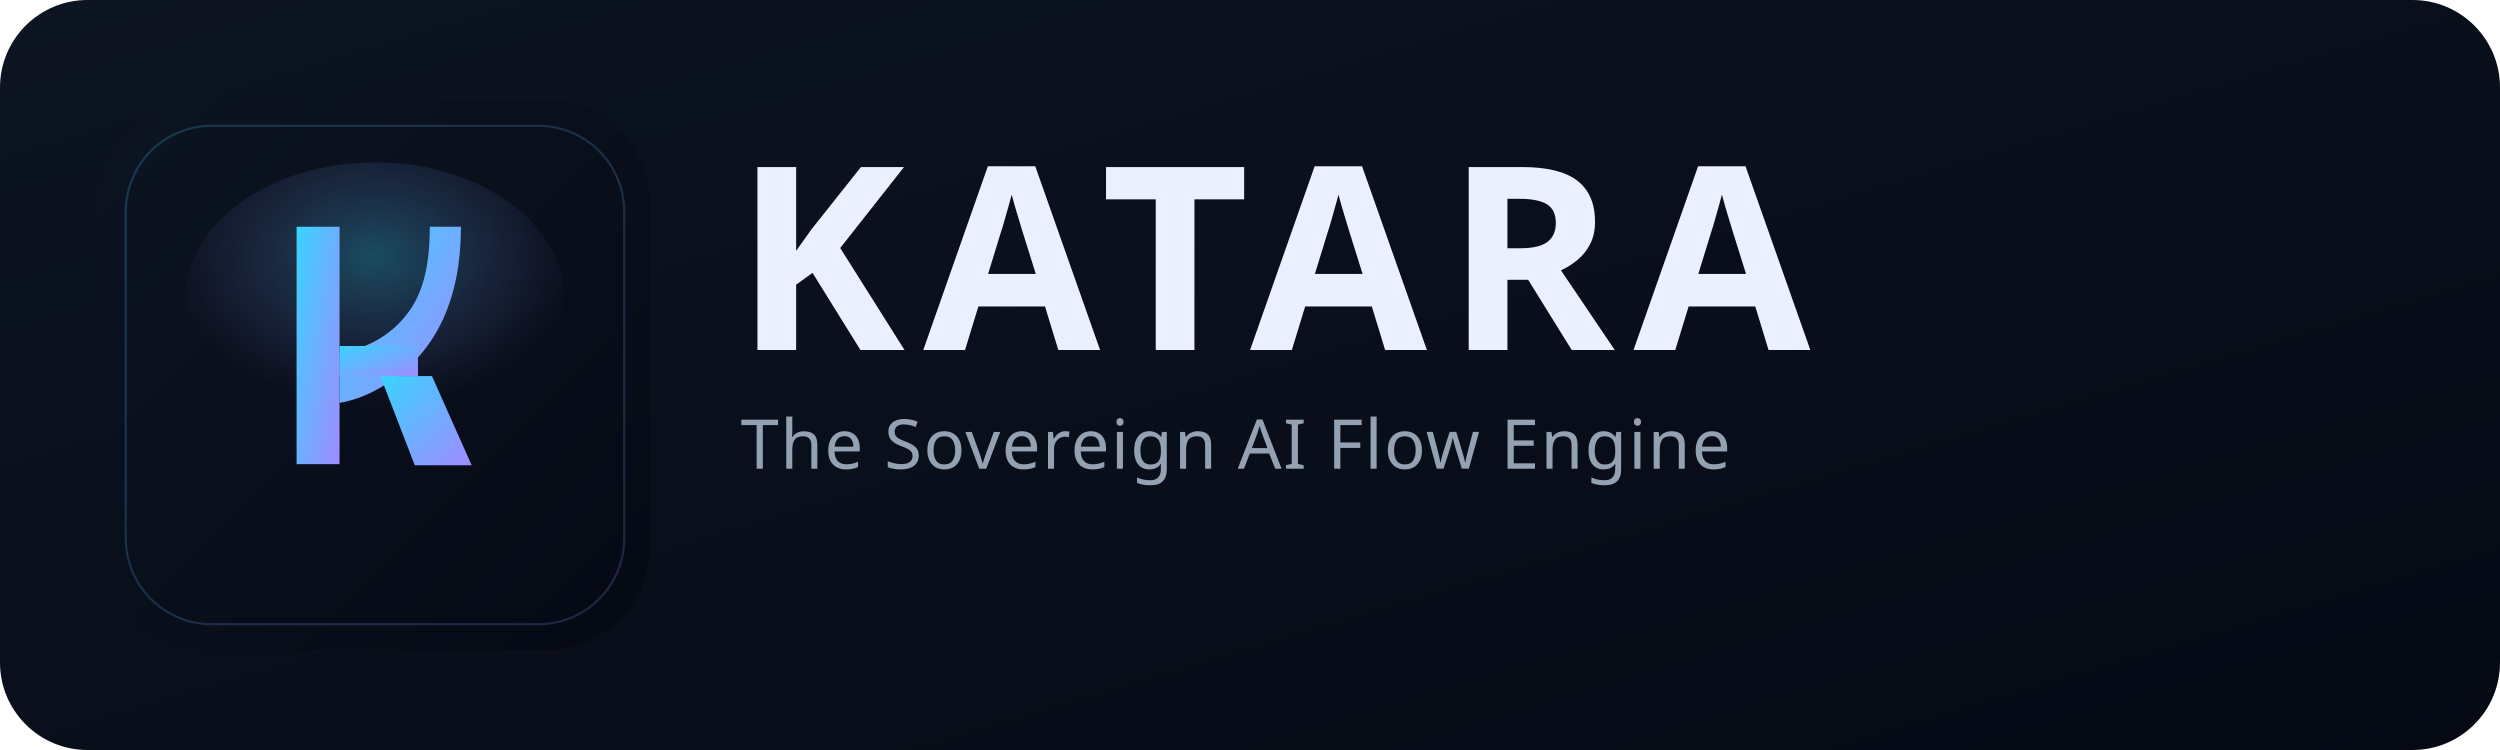
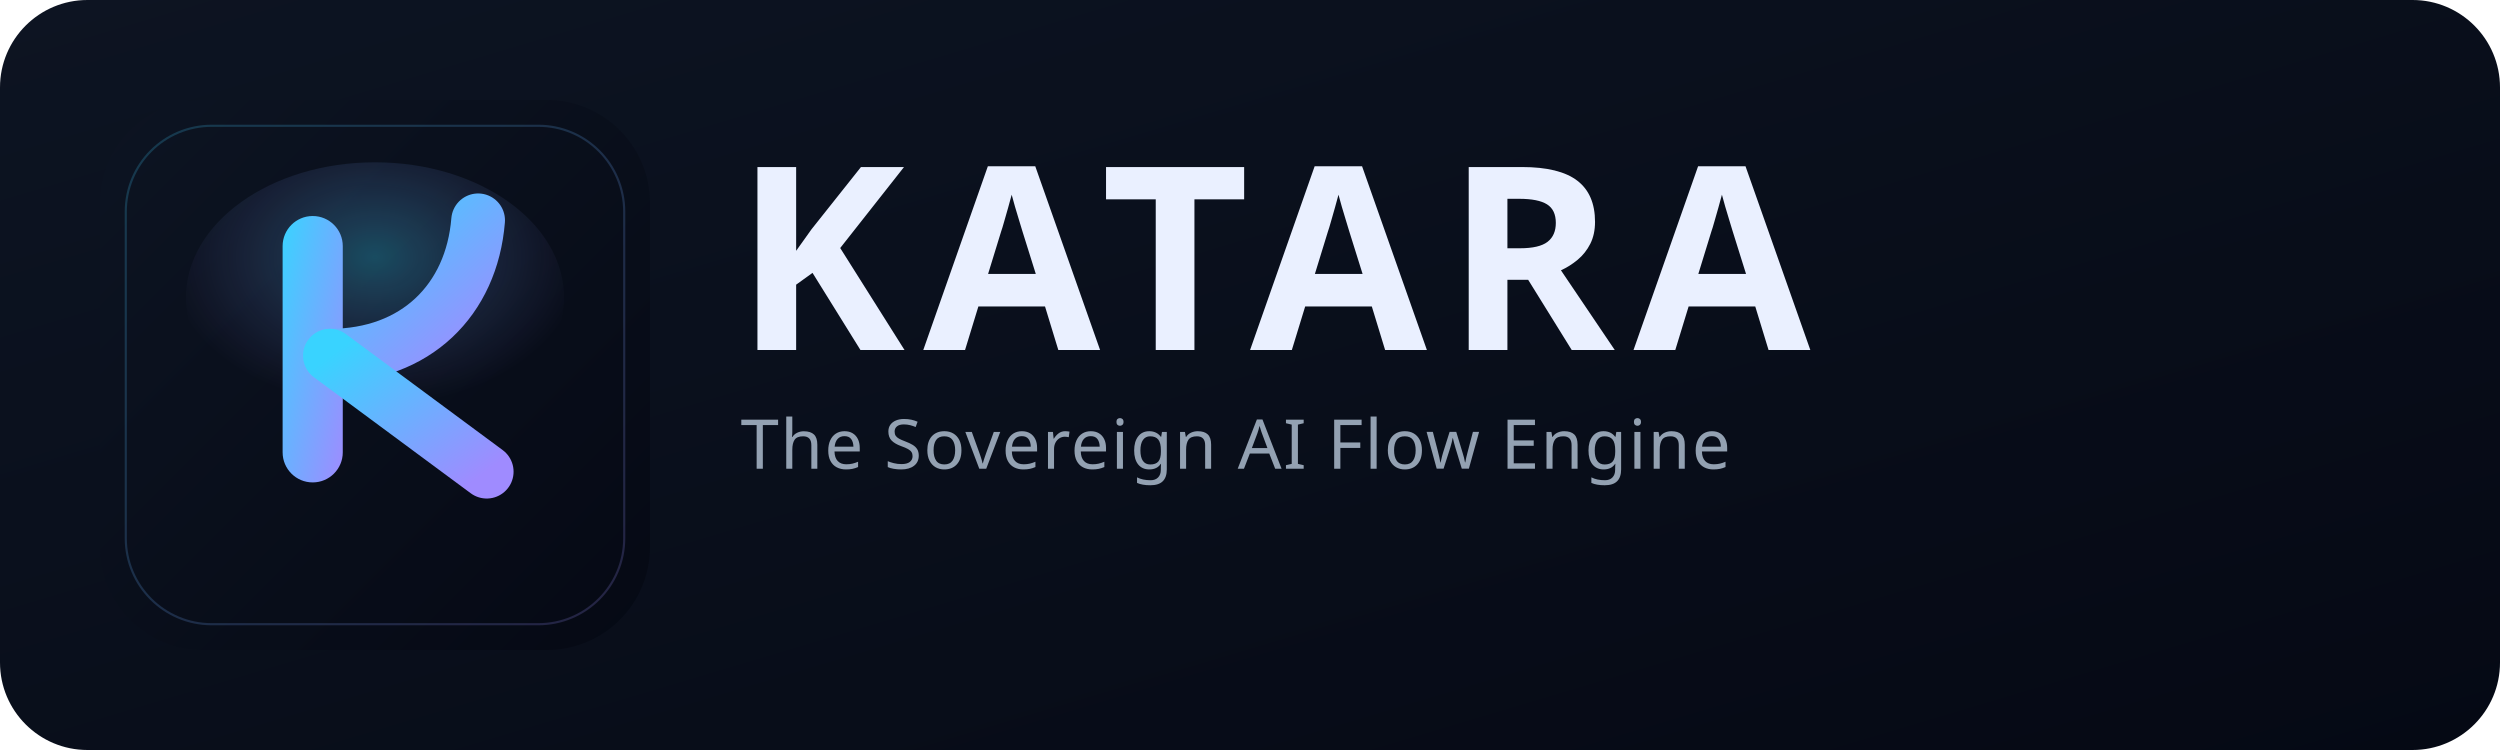
<svg xmlns="http://www.w3.org/2000/svg" viewBox="0 0 1600 480">
  <defs>
    <linearGradient id="panel" x1="0" y1="0" x2="1" y2="1">
      <stop offset="0%" stop-color="#0d1422" />
      <stop offset="100%" stop-color="#050914" />
    </linearGradient>
    <linearGradient id="k" x1="0" y1="0" x2="1" y2="1">
      <stop offset="0%" stop-color="#39d3ff" />
      <stop offset="100%" stop-color="#9f8bff" />
    </linearGradient>
    <radialGradient id="aura" cx="50%" cy="35%" r="55%">
      <stop offset="0%" stop-color="#3ad8ff" stop-opacity="0.30" />
      <stop offset="100%" stop-color="#9f8bff" stop-opacity="0" />
    </radialGradient>
    <symbol id="k-glyph" viewBox="0 0 512 512">
-       <rect x="183" y="118" width="40" height="221" />
-       <path d="M294 118H336C336 184 314 231 273 260C256 272 240 279 223 282V236C248 231 270 220 286 199C300 181 307 156 307 118Z" />
-       <rect x="223" y="229" width="73" height="28" />
-       <path d="M261 257H309L346 340H293Z" />
+       <rect x="170" y="108" width="56" height="248" rx="28" fill="url(#k)" />
+       <g fill="none" stroke="url(#k)" stroke-linecap="round" stroke-linejoin="round">
+         <path d="M214 238C294 238 346 186 352 112" stroke-width="50" />
+         <path d="M214 238L360 346" stroke-width="50" />
+       </g>
    </symbol>
    <symbol id="appicon" viewBox="0 0 512 512">
      <rect width="512" height="512" rx="96" fill="url(#panel)" />
      <ellipse cx="256" cy="184" rx="176" ry="126" fill="url(#aura)" />
-       <use href="#k-glyph" fill="url(#k)" />
+       <use href="#k-glyph" />
      <rect x="24" y="24" width="464" height="464" rx="80" fill="none" stroke="url(#k)" stroke-width="2" opacity="0.20" />
    </symbol>
  </defs>
  <rect width="1600" height="480" rx="56" fill="url(#panel)" />
  <use href="#appicon" x="64" y="64" width="352" height="352" />
  <text x="470" y="224" fill="#eaf0ff" font-family="Space Grotesk, Sora, Segoe UI, sans-serif" font-size="164" font-weight="700" letter-spacing="12">KATARA</text>
  <text x="474" y="300" fill="#93a1b2" font-family="Space Grotesk, Sora, Segoe UI, sans-serif" font-size="44" font-weight="500" letter-spacing="1">The Sovereign AI Flow Engine</text>
</svg>
